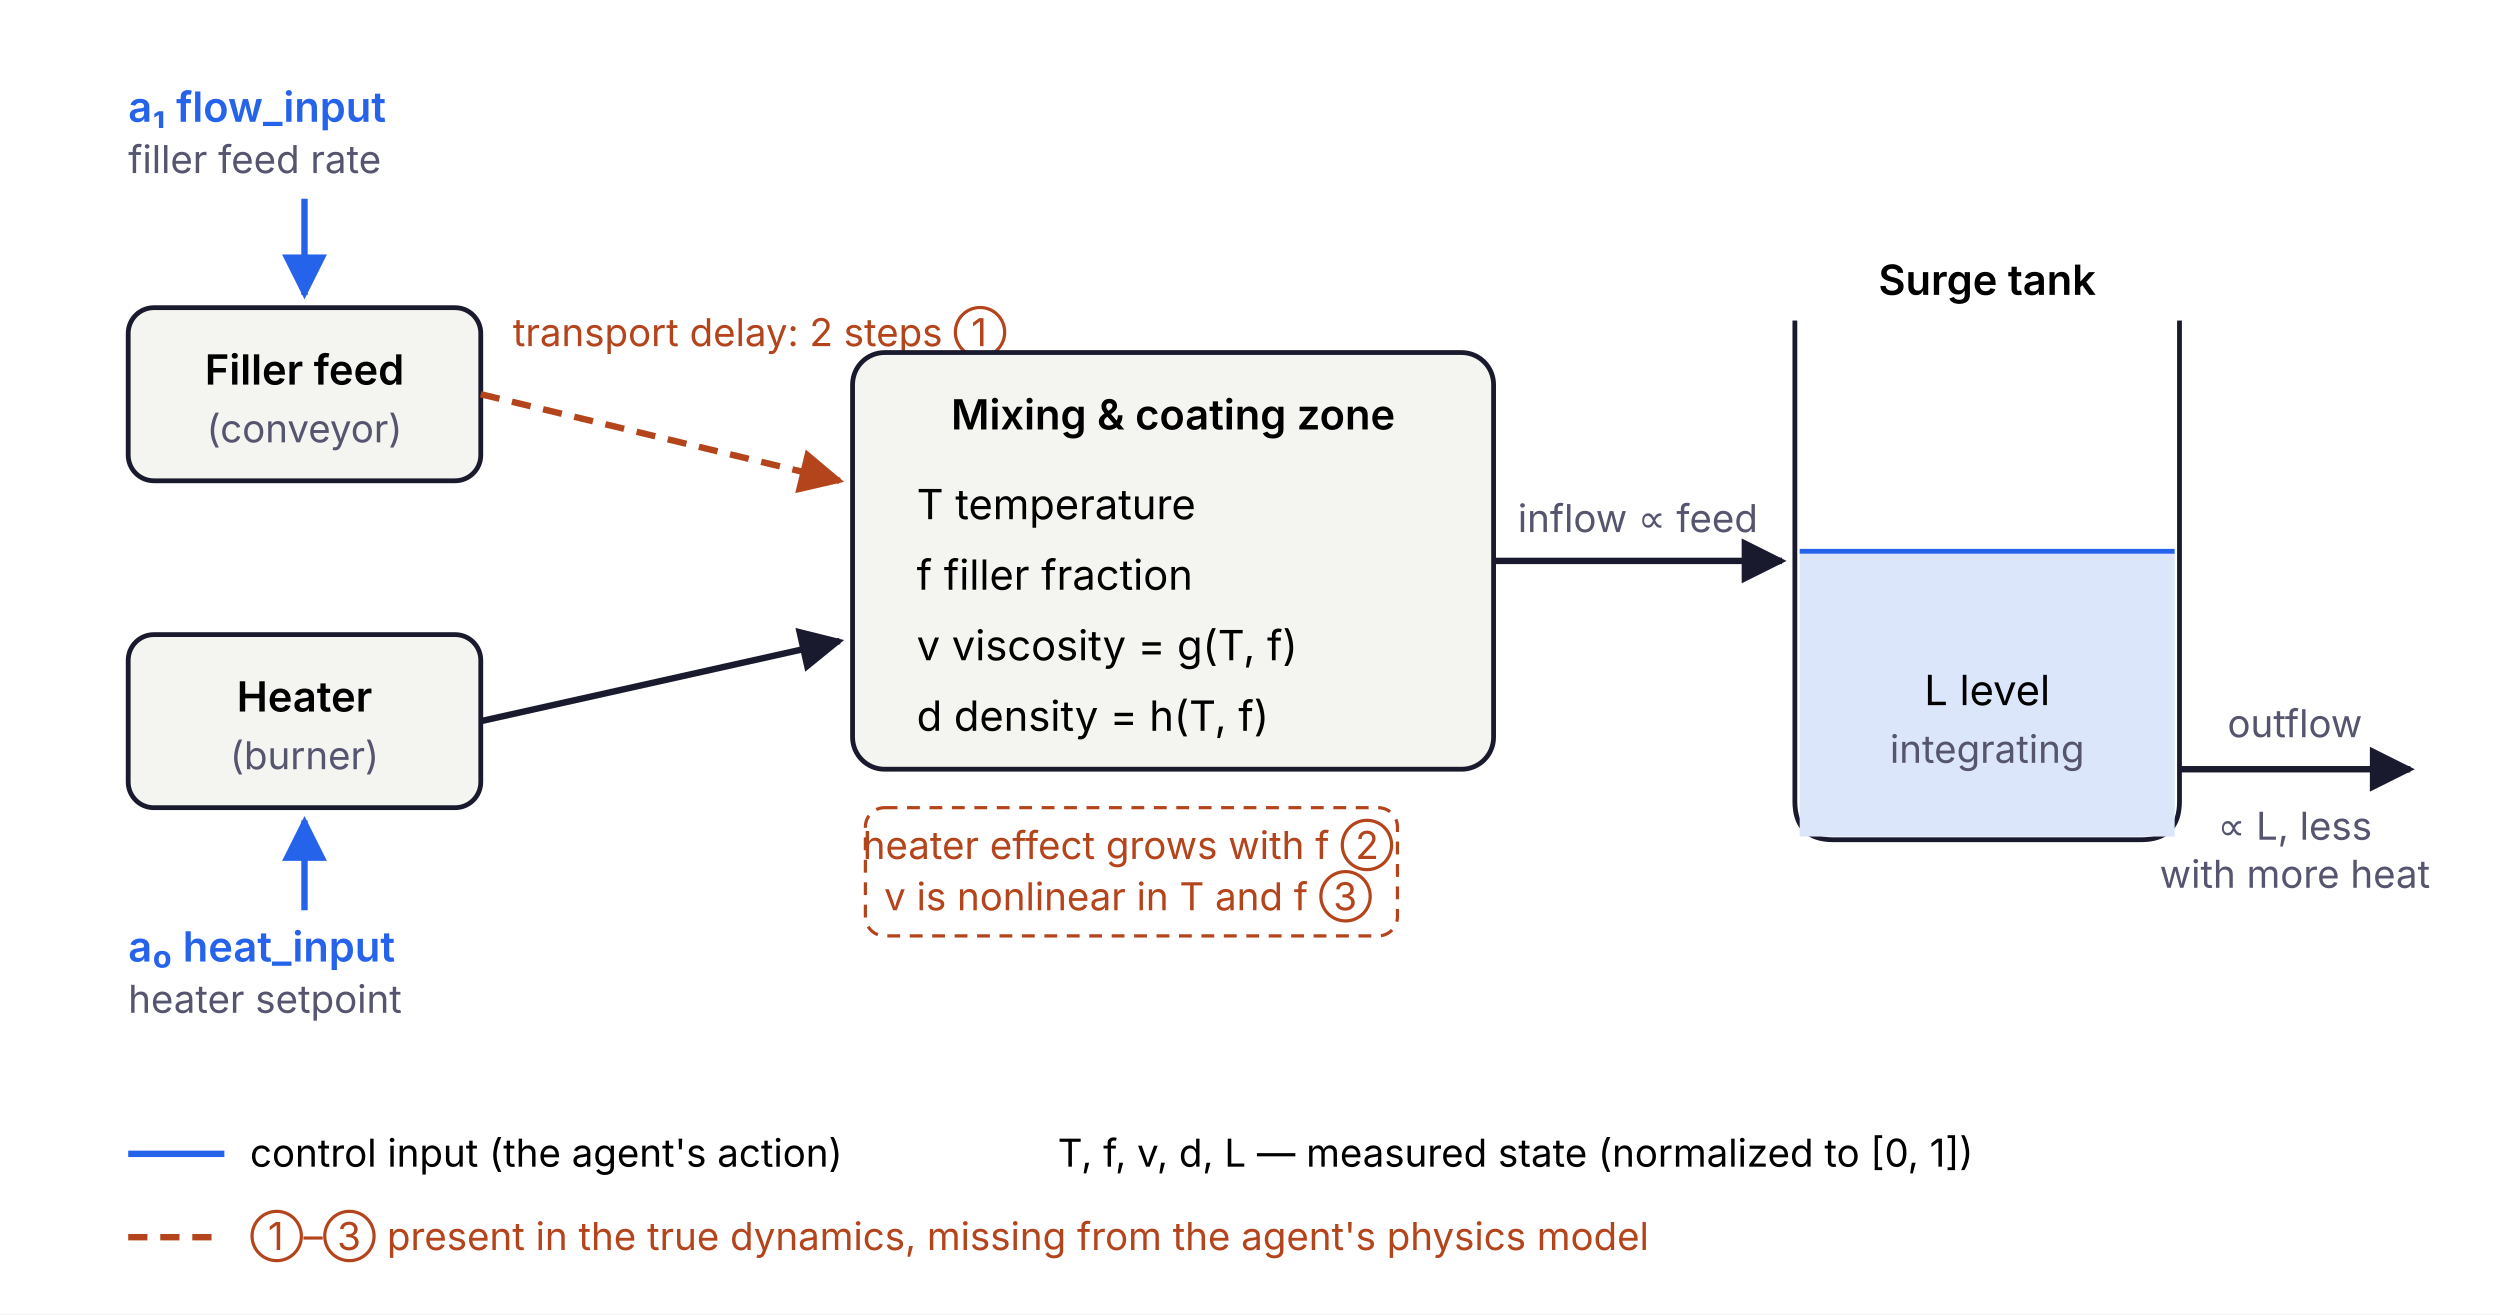
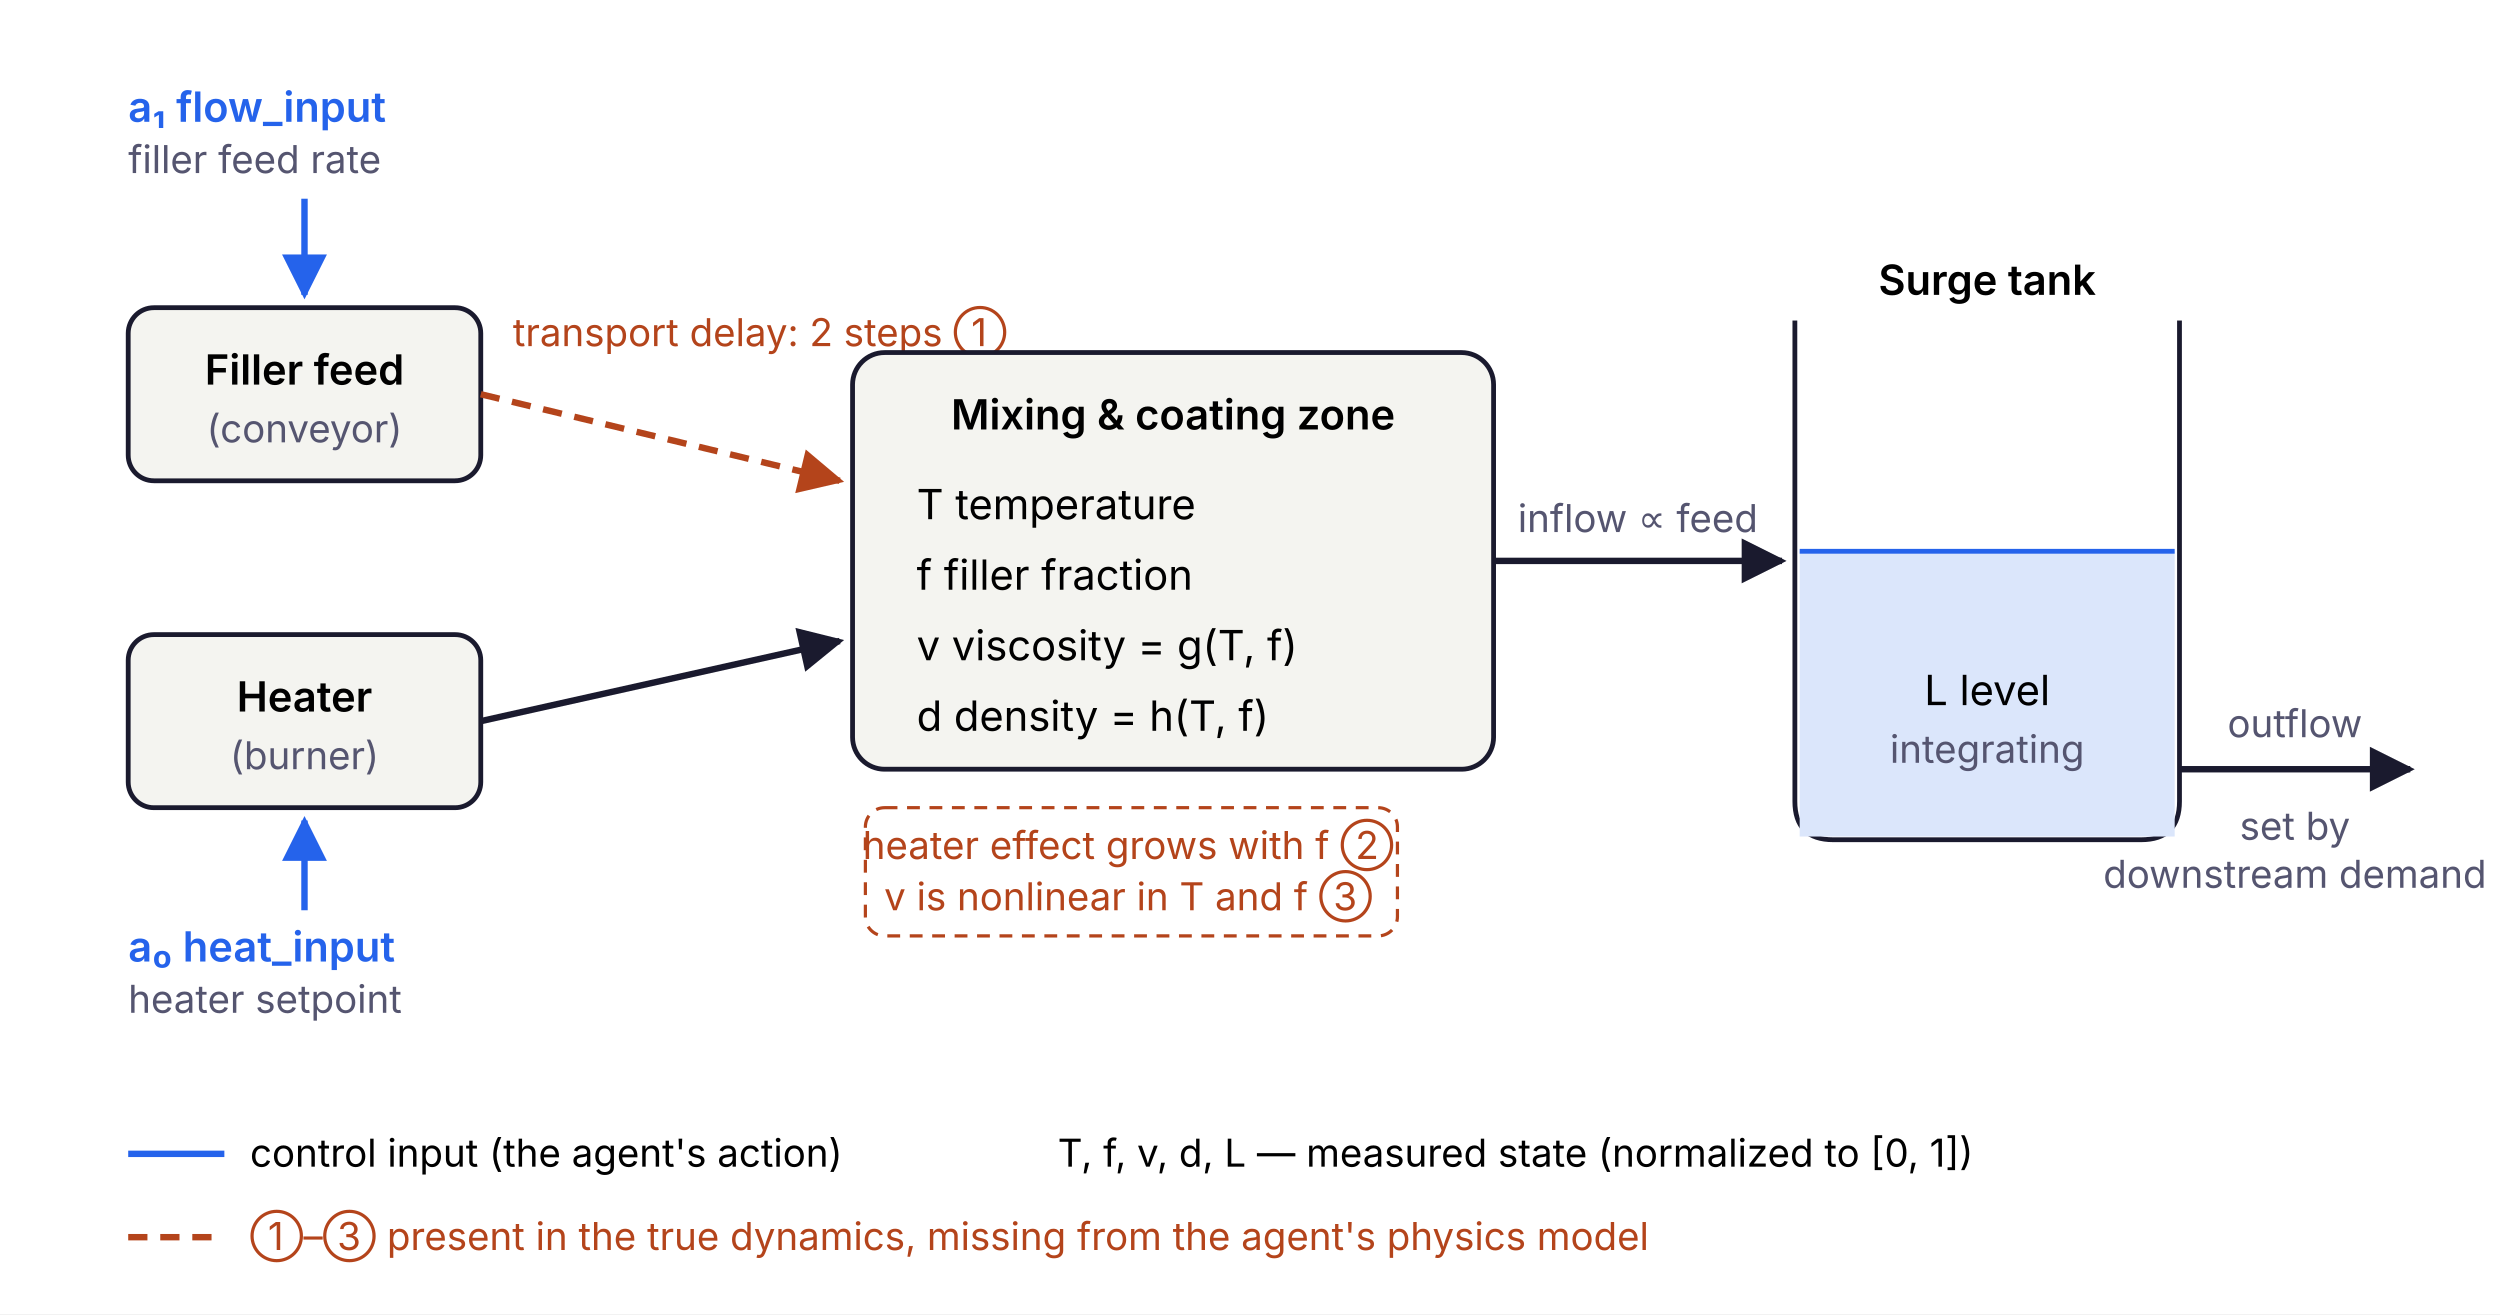
<svg xmlns="http://www.w3.org/2000/svg" viewBox="0 0 780 410" width="780" height="410" font-family="Inter, system-ui, -apple-system, Segoe UI, sans-serif" font-size="13">
  <defs>
    <marker id="arr" viewBox="0 0 10 10" refX="9" refY="5" markerWidth="7" markerHeight="7" orient="auto-start-reverse">
      <path d="M0,0 L10,5 L0,10 z" fill="#1a1a2e" />
    </marker>
    <marker id="arrc" viewBox="0 0 10 10" refX="9" refY="5" markerWidth="7" markerHeight="7" orient="auto-start-reverse">
      <path d="M0,0 L10,5 L0,10 z" fill="#2563eb" />
    </marker>
    <marker id="arrh" viewBox="0 0 10 10" refX="9" refY="5" markerWidth="7" markerHeight="7" orient="auto-start-reverse">
      <path d="M0,0 L10,5 L0,10 z" fill="#b4441b" />
    </marker>
  </defs>
  <rect width="780" height="410" fill="#ffffff" />
  <g fill="#2563eb">
    <text x="40" y="38" font-weight="600">a₁  flow_input</text>
    <text x="40" y="54" fill="#555570" font-size="12">filler feed rate</text>
    <text x="40" y="300" font-weight="600">a₀  heat_input</text>
    <text x="40" y="316" fill="#555570" font-size="12">heater setpoint</text>
  </g>
  <line x1="95" y1="62" x2="95" y2="92" stroke="#2563eb" stroke-width="2" marker-end="url(#arrc)" />
  <line x1="95" y1="284" x2="95" y2="256" stroke="#2563eb" stroke-width="2" marker-end="url(#arrc)" />
  <rect x="40" y="96" width="110" height="54" rx="8" fill="#f4f4f0" stroke="#1a1a2e" stroke-width="1.5" />
  <text x="95" y="120" text-anchor="middle" font-weight="600">Filler feed</text>
  <text x="95" y="138" text-anchor="middle" fill="#555570" font-size="12">(conveyor)</text>
  <rect x="40" y="198" width="110" height="54" rx="8" fill="#f4f4f0" stroke="#1a1a2e" stroke-width="1.5" />
  <text x="95" y="222" text-anchor="middle" font-weight="600">Heater</text>
  <text x="95" y="240" text-anchor="middle" fill="#555570" font-size="12">(burner)</text>
  <line x1="150" y1="123" x2="262" y2="150" stroke="#b4441b" stroke-width="2" stroke-dasharray="6 4" marker-end="url(#arrh)" />
  <text x="160" y="108" fill="#b4441b" font-size="12">transport delay: 2 steps ①</text>
  <line x1="150" y1="225" x2="262" y2="200" stroke="#1a1a2e" stroke-width="2" marker-end="url(#arr)" />
  <rect x="266" y="110" width="200" height="130" rx="10" fill="#f4f4f0" stroke="#1a1a2e" stroke-width="1.5" />
  <text x="366" y="134" text-anchor="middle" font-weight="600">Mixing &amp; coating zone</text>
  <text x="286" y="162">T  temperature</text>
  <text x="286" y="184">f  filler fraction</text>
  <text x="286" y="206">v  viscosity = g(T, f)</text>
  <text x="286" y="228">d  density = h(T, f)</text>
  <text x="352" y="268" text-anchor="middle" fill="#b4441b" font-size="12">heater effect grows with f ②</text>
  <text x="352" y="284" text-anchor="middle" fill="#b4441b" font-size="12">v is nonlinear in T and f ③</text>
  <rect x="270" y="252" width="166" height="40" rx="6" fill="none" stroke="#b4441b" stroke-width="1" stroke-dasharray="4 3" />
  <line x1="466" y1="175" x2="556" y2="175" stroke="#1a1a2e" stroke-width="2" marker-end="url(#arr)" />
  <text x="511" y="166" text-anchor="middle" fill="#555570" font-size="12">inflow ∝ feed</text>
  <path d="M560,100 L560,250 Q560,262 572,262 L668,262 Q680,262 680,250 L680,100" fill="none" stroke="#1a1a2e" stroke-width="1.5" />
  <rect x="561.5" y="172" width="117" height="89" fill="#dbe6fb" />
  <line x1="561.5" y1="172" x2="678.5" y2="172" stroke="#2563eb" stroke-width="1.5" />
  <text x="620" y="92" text-anchor="middle" font-weight="600">Surge tank</text>
  <text x="620" y="220" text-anchor="middle">L  level</text>
  <text x="620" y="238" text-anchor="middle" fill="#555570" font-size="12">integrating</text>
  <line x1="680" y1="240" x2="752" y2="240" stroke="#1a1a2e" stroke-width="2" marker-end="url(#arr)" />
  <text x="716" y="230" text-anchor="middle" fill="#555570" font-size="12">outflow</text>
-   <text x="716" y="262" text-anchor="middle" fill="#555570" font-size="12">∝ L, less</text>
-   <text x="716" y="277" text-anchor="middle" fill="#555570" font-size="12">with more heat</text>
+   <text x="716" y="262" text-anchor="middle" fill="#555570" font-size="12">set by</text>
+   <text x="716" y="277" text-anchor="middle" fill="#555570" font-size="12">downstream demand</text>
  <g font-size="12">
    <line x1="40" y1="360" x2="70" y2="360" stroke="#2563eb" stroke-width="2" />
    <text x="78" y="364">control input (the agent's action)</text>
    <text x="330" y="364">T, f, v, d, L — measured state (normalized to [0, 1])</text>
    <line x1="40" y1="386" x2="70" y2="386" stroke="#b4441b" stroke-width="2" stroke-dasharray="6 4" />
    <text x="78" y="390" fill="#b4441b">①–③ present in the true dynamics, missing from the agent's physics model</text>
  </g>
</svg>
